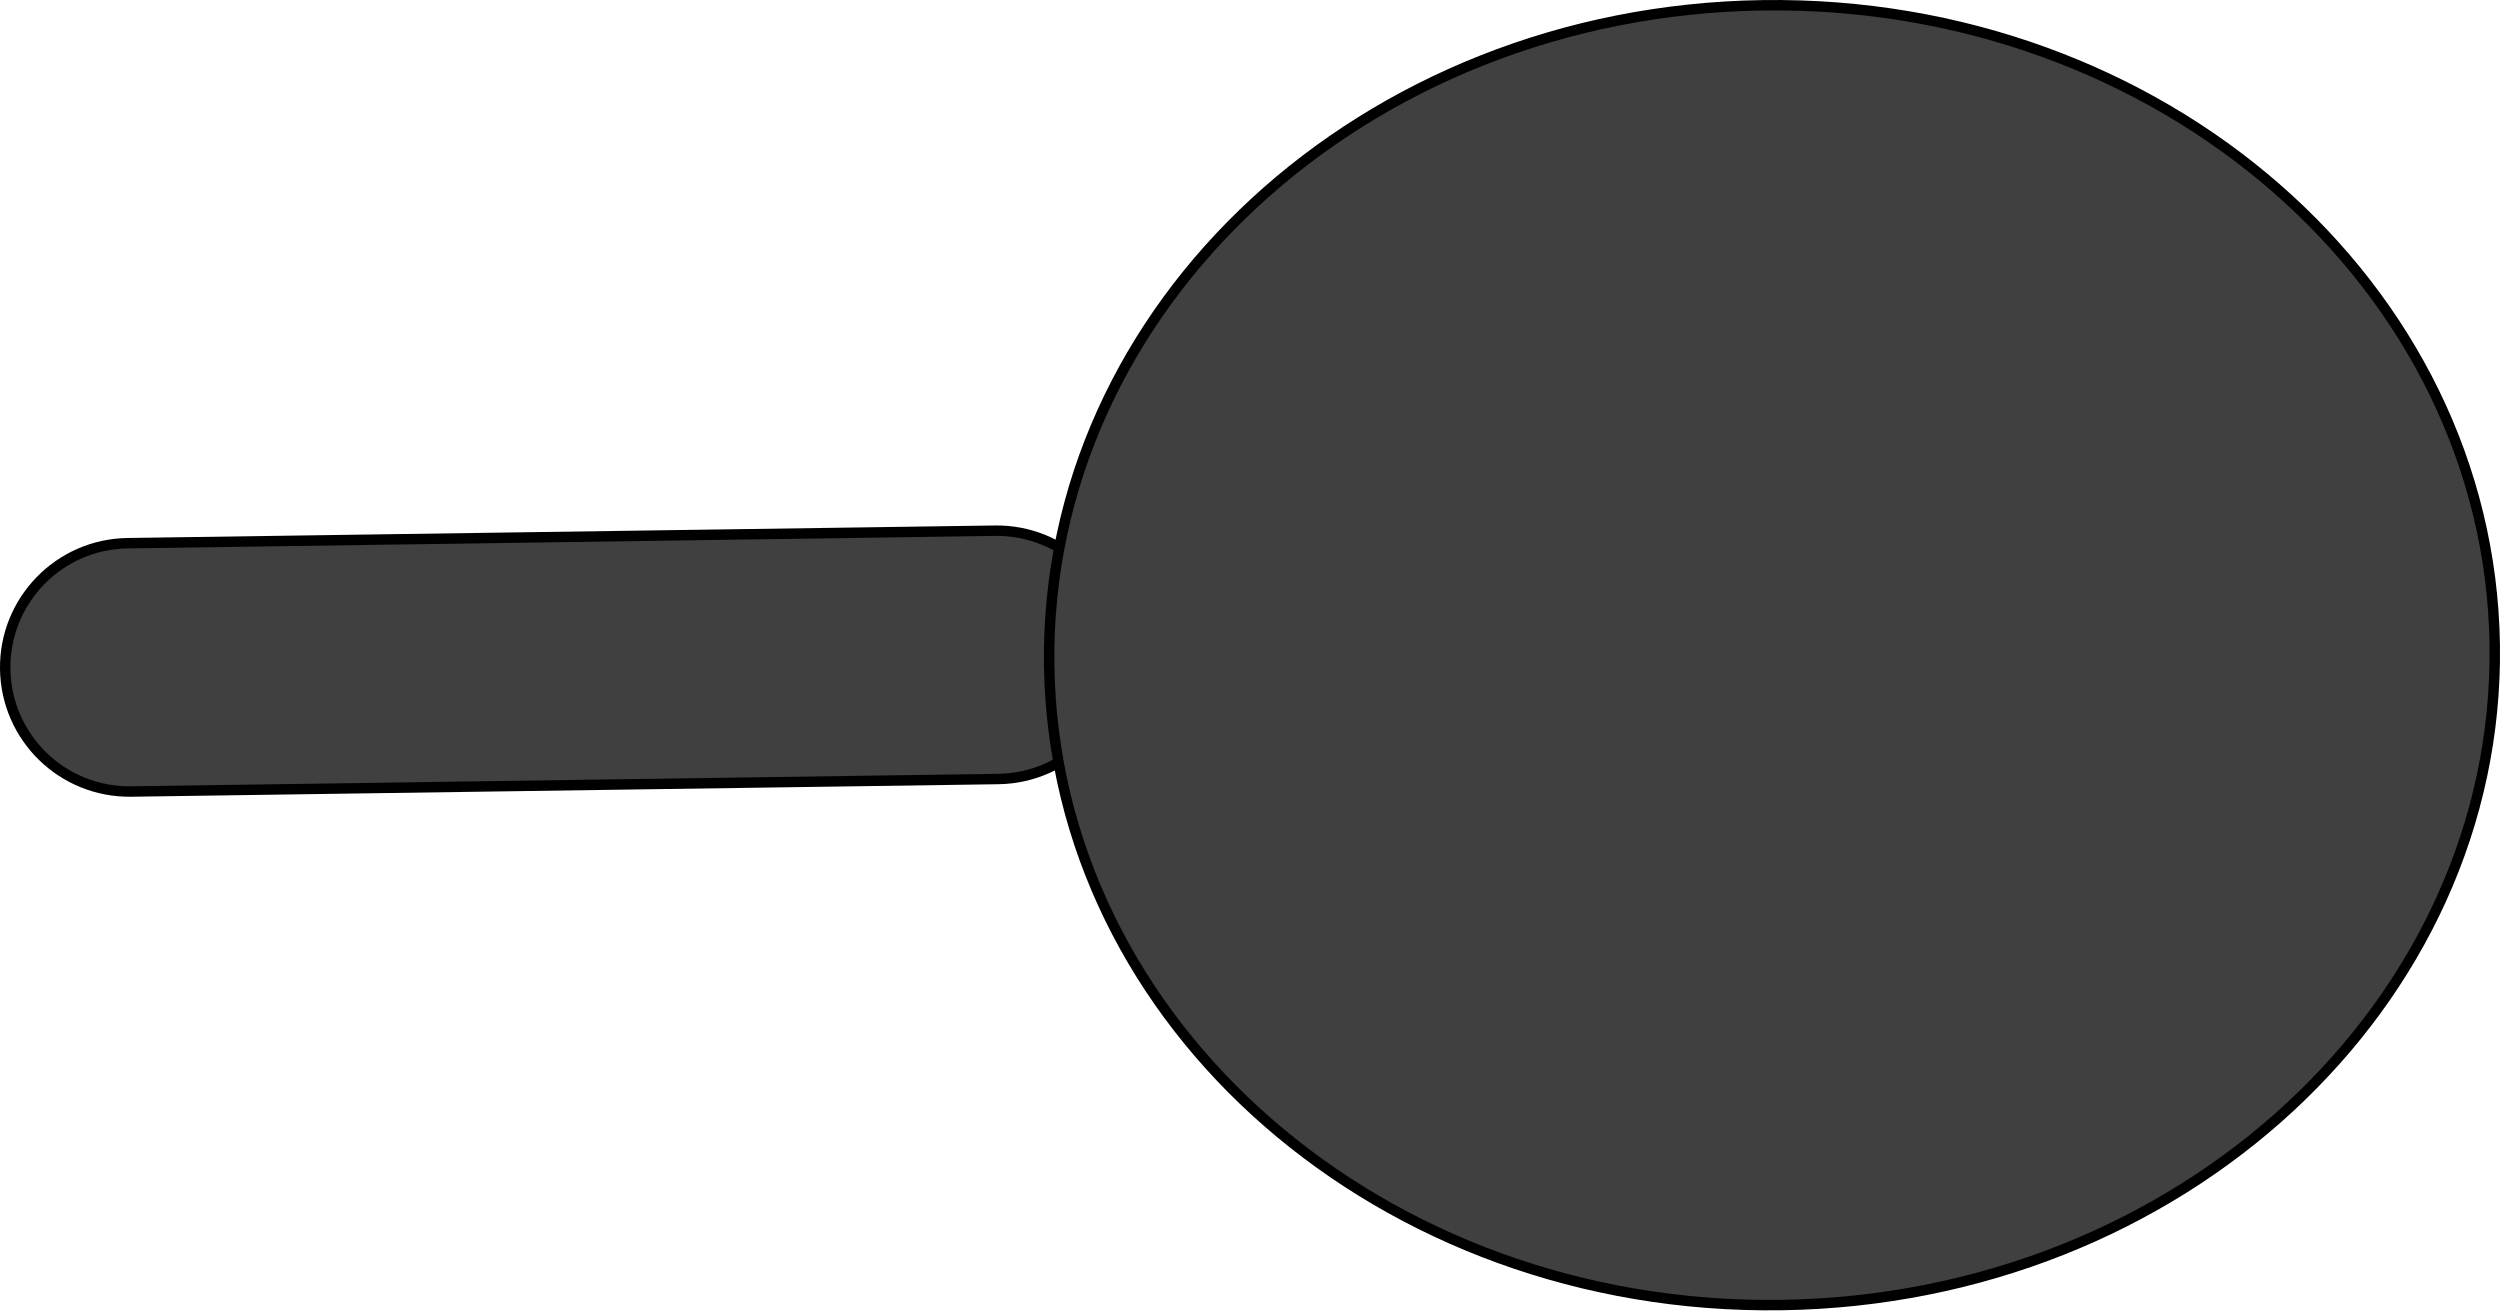
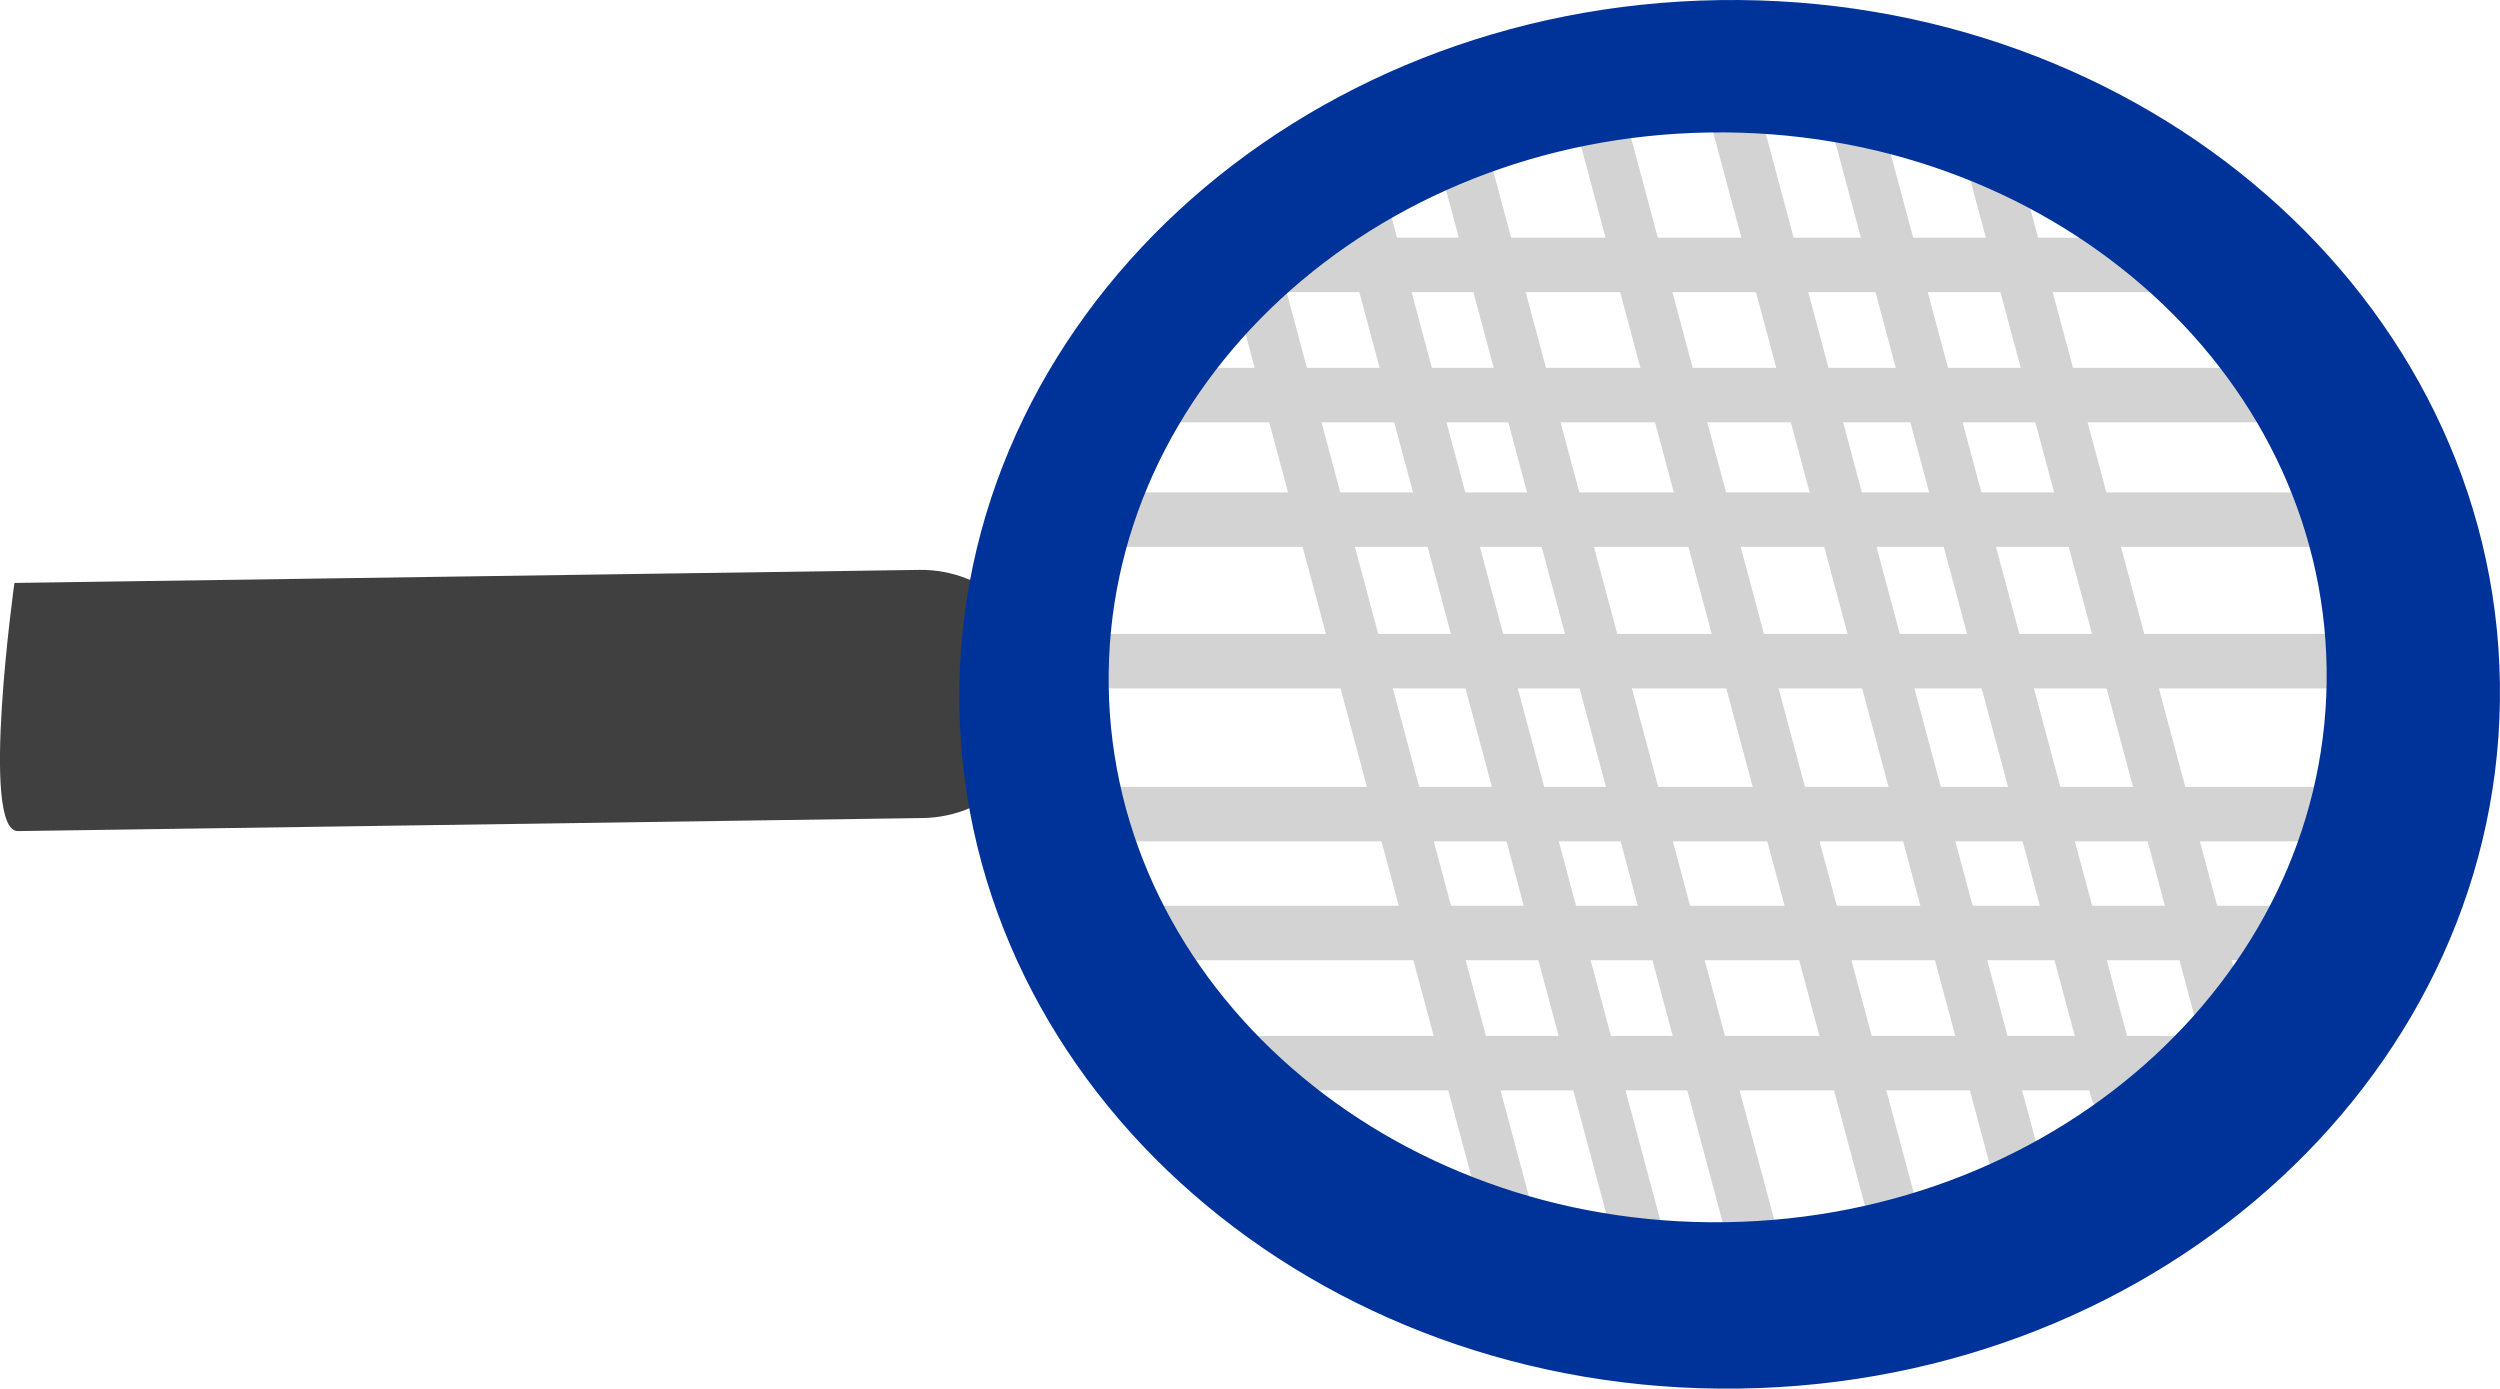
- <svg xmlns="http://www.w3.org/2000/svg" width="59.936mm" height="31.415mm" viewBox="0 0 59.936 31.415" version="1.1" id="svg1">
+ <svg xmlns="http://www.w3.org/2000/svg" width="57.458mm" height="31.915mm" viewBox="0 0 57.458 31.915" version="1.1" id="svg1" xml:space="preserve">
  <defs id="defs1" />
-   <g id="layer1" transform="translate(-100.8606,-196.4707)">
-     <g id="g9" transform="rotate(89.17345,22.81218,148.3954)">
-       <rect style="fill:#404040;fill-rule:evenodd;stroke:#000000;stroke-width:0.5;stroke-linecap:square;stroke-linejoin:round;paint-order:stroke fill markers" id="rect8" width="5.704" height="26.498" x="85.199" y="44.532" ry="2.852" />
-       <ellipse style="fill:#404040;fill-rule:evenodd;stroke:#000000;stroke-width:0.5;stroke-linecap:square;stroke-linejoin:round;paint-order:stroke fill markers" id="path9" cx="88.327" cy="28.798" rx="15.457" ry="17.205" />
+   <g id="layer1" transform="translate(-103.5896,-196.2208)">
+     <g id="g9" transform="rotate(89.17345,22.81218,148.3954)" style="fill:#3366cc">
+       <g id="g55" style="fill:#d3d3d3;fill-opacity:1" transform="matrix(0.2399143,0.8953723,-0.8953723,0.2399143,92.44918,-56.90827)">
+         <rect style="fill:#d3d3d3;fill-opacity:1;fill-rule:evenodd;stroke:none;stroke-width:0.852;stroke-linecap:square;stroke-linejoin:round;stroke-dasharray:none;paint-order:stroke fill markers" id="rect49" width="29.537" height="1.252" x="-42.306" y="87.346" transform="rotate(-89.17345)" ry="0.626" />
+         <rect style="fill:#d3d3d3;fill-opacity:1;fill-rule:evenodd;stroke:none;stroke-width:0.852;stroke-linecap:square;stroke-linejoin:round;stroke-dasharray:none;paint-order:stroke fill markers" id="rect50" width="29.537" height="1.252" x="-42.306" y="90.86" transform="rotate(-89.17345)" ry="0.626" />
+         <rect style="fill:#d3d3d3;fill-opacity:1;fill-rule:evenodd;stroke:none;stroke-width:0.852;stroke-linecap:square;stroke-linejoin:round;stroke-dasharray:none;paint-order:stroke fill markers" id="rect51" width="29.537" height="1.252" x="-42.306" y="93.592" transform="rotate(-89.17345)" ry="0.626" />
+         <rect style="fill:#d3d3d3;fill-opacity:1;fill-rule:evenodd;stroke:none;stroke-width:0.852;stroke-linecap:square;stroke-linejoin:round;stroke-dasharray:none;paint-order:stroke fill markers" id="rect52" width="29.537" height="1.252" x="-42.306" y="96.585" transform="rotate(-89.17345)" ry="0.626" />
+         <rect style="fill:#d3d3d3;fill-opacity:1;fill-rule:evenodd;stroke:none;stroke-width:0.852;stroke-linecap:square;stroke-linejoin:round;stroke-dasharray:none;paint-order:stroke fill markers" id="rect53" width="29.537" height="1.252" x="-42.306" y="84.093" transform="rotate(-89.17345)" ry="0.626" />
+         <rect style="fill:#d3d3d3;fill-opacity:1;fill-rule:evenodd;stroke:none;stroke-width:0.81;stroke-linecap:square;stroke-linejoin:round;stroke-dasharray:none;paint-order:stroke fill markers" id="rect54" width="26.674" height="1.252" x="-41.005" y="81.231" transform="rotate(-89.17345)" ry="0.626" />
+         <rect style="fill:#d3d3d3;fill-opacity:1;fill-rule:evenodd;stroke:none;stroke-width:0.81;stroke-linecap:square;stroke-linejoin:round;stroke-dasharray:none;paint-order:stroke fill markers" id="rect55" width="26.674" height="1.252" x="-41.005" y="78.238" transform="rotate(-89.17345)" ry="0.626" />
+       </g>
+       <g id="g48" style="fill:#d3d3d3;fill-opacity:1">
+         <rect style="fill:#d3d3d3;fill-opacity:1;fill-rule:evenodd;stroke:none;stroke-width:0.852;stroke-linecap:square;stroke-linejoin:round;stroke-dasharray:none;paint-order:stroke fill markers" id="rect45" width="29.537" height="1.252" x="-42.306" y="87.346" transform="rotate(-89.17345)" ry="0.626" />
+         <rect style="fill:#d3d3d3;fill-opacity:1;fill-rule:evenodd;stroke:none;stroke-width:0.852;stroke-linecap:square;stroke-linejoin:round;stroke-dasharray:none;paint-order:stroke fill markers" id="rect46" width="29.537" height="1.252" x="-42.306" y="90.86" transform="rotate(-89.17345)" ry="0.626" />
+         <rect style="fill:#d3d3d3;fill-opacity:1;fill-rule:evenodd;stroke:none;stroke-width:0.852;stroke-linecap:square;stroke-linejoin:round;stroke-dasharray:none;paint-order:stroke fill markers" id="rect47" width="29.537" height="1.252" x="-42.306" y="93.592" transform="rotate(-89.17345)" ry="0.626" />
+         <rect style="fill:#d3d3d3;fill-opacity:1;fill-rule:evenodd;stroke:none;stroke-width:0.852;stroke-linecap:square;stroke-linejoin:round;stroke-dasharray:none;paint-order:stroke fill markers" id="rect48" width="29.537" height="1.252" x="-42.306" y="96.585" transform="rotate(-89.17345)" ry="0.626" />
+         <rect style="fill:#d3d3d3;fill-opacity:1;fill-rule:evenodd;stroke:none;stroke-width:0.852;stroke-linecap:square;stroke-linejoin:round;stroke-dasharray:none;paint-order:stroke fill markers" id="rect44" width="29.537" height="1.252" x="-42.306" y="84.093" transform="rotate(-89.17345)" ry="0.626" />
+         <rect style="fill:#d3d3d3;fill-opacity:1;fill-rule:evenodd;stroke:none;stroke-width:0.81;stroke-linecap:square;stroke-linejoin:round;stroke-dasharray:none;paint-order:stroke fill markers" id="rect43" width="26.674" height="1.252" x="-41.005" y="81.231" transform="rotate(-89.17345)" ry="0.626" />
+         <rect style="fill:#d3d3d3;fill-opacity:1;fill-rule:evenodd;stroke:none;stroke-width:0.81;stroke-linecap:square;stroke-linejoin:round;stroke-dasharray:none;paint-order:stroke fill markers" id="rect42" width="26.674" height="1.252" x="-41.005" y="78.238" transform="rotate(-89.17345)" ry="0.626" />
+       </g>
+       <path id="rect8" style="fill:#404040;fill-rule:evenodd;stroke:none;stroke-width:0.5;stroke-linecap:square;stroke-linejoin:round;paint-order:stroke fill markers" d="m 88.051,44.532 c 1.58,0 2.852,1.272 2.852,2.852 v 20.794 c 0,0.882 -5.704,0 -5.704,0 V 47.384 c 0,-1.58 1.272,-2.852 2.852,-2.852 z" />
+       <path id="path42" style="fill:#003399;fill-rule:evenodd;stroke:#003399;stroke-width:1;stroke-linecap:square;stroke-linejoin:round;stroke-dasharray:none;paint-order:stroke fill markers" d="M 72.87,28.798 A 15.457,17.205 0 0 0 88.327,46.003 15.457,17.205 0 0 0 103.785,28.798 15.457,17.205 0 0 0 88.327,11.593 15.457,17.205 0 0 0 72.87,28.798 Z m 2.039,0.269 A 13.024,14.497 0 0 1 87.933,14.57 13.024,14.497 0 0 1 100.957,29.068 13.024,14.497 0 0 1 87.933,43.565 13.024,14.497 0 0 1 74.909,29.068 Z" />
    </g>
  </g>
</svg>
